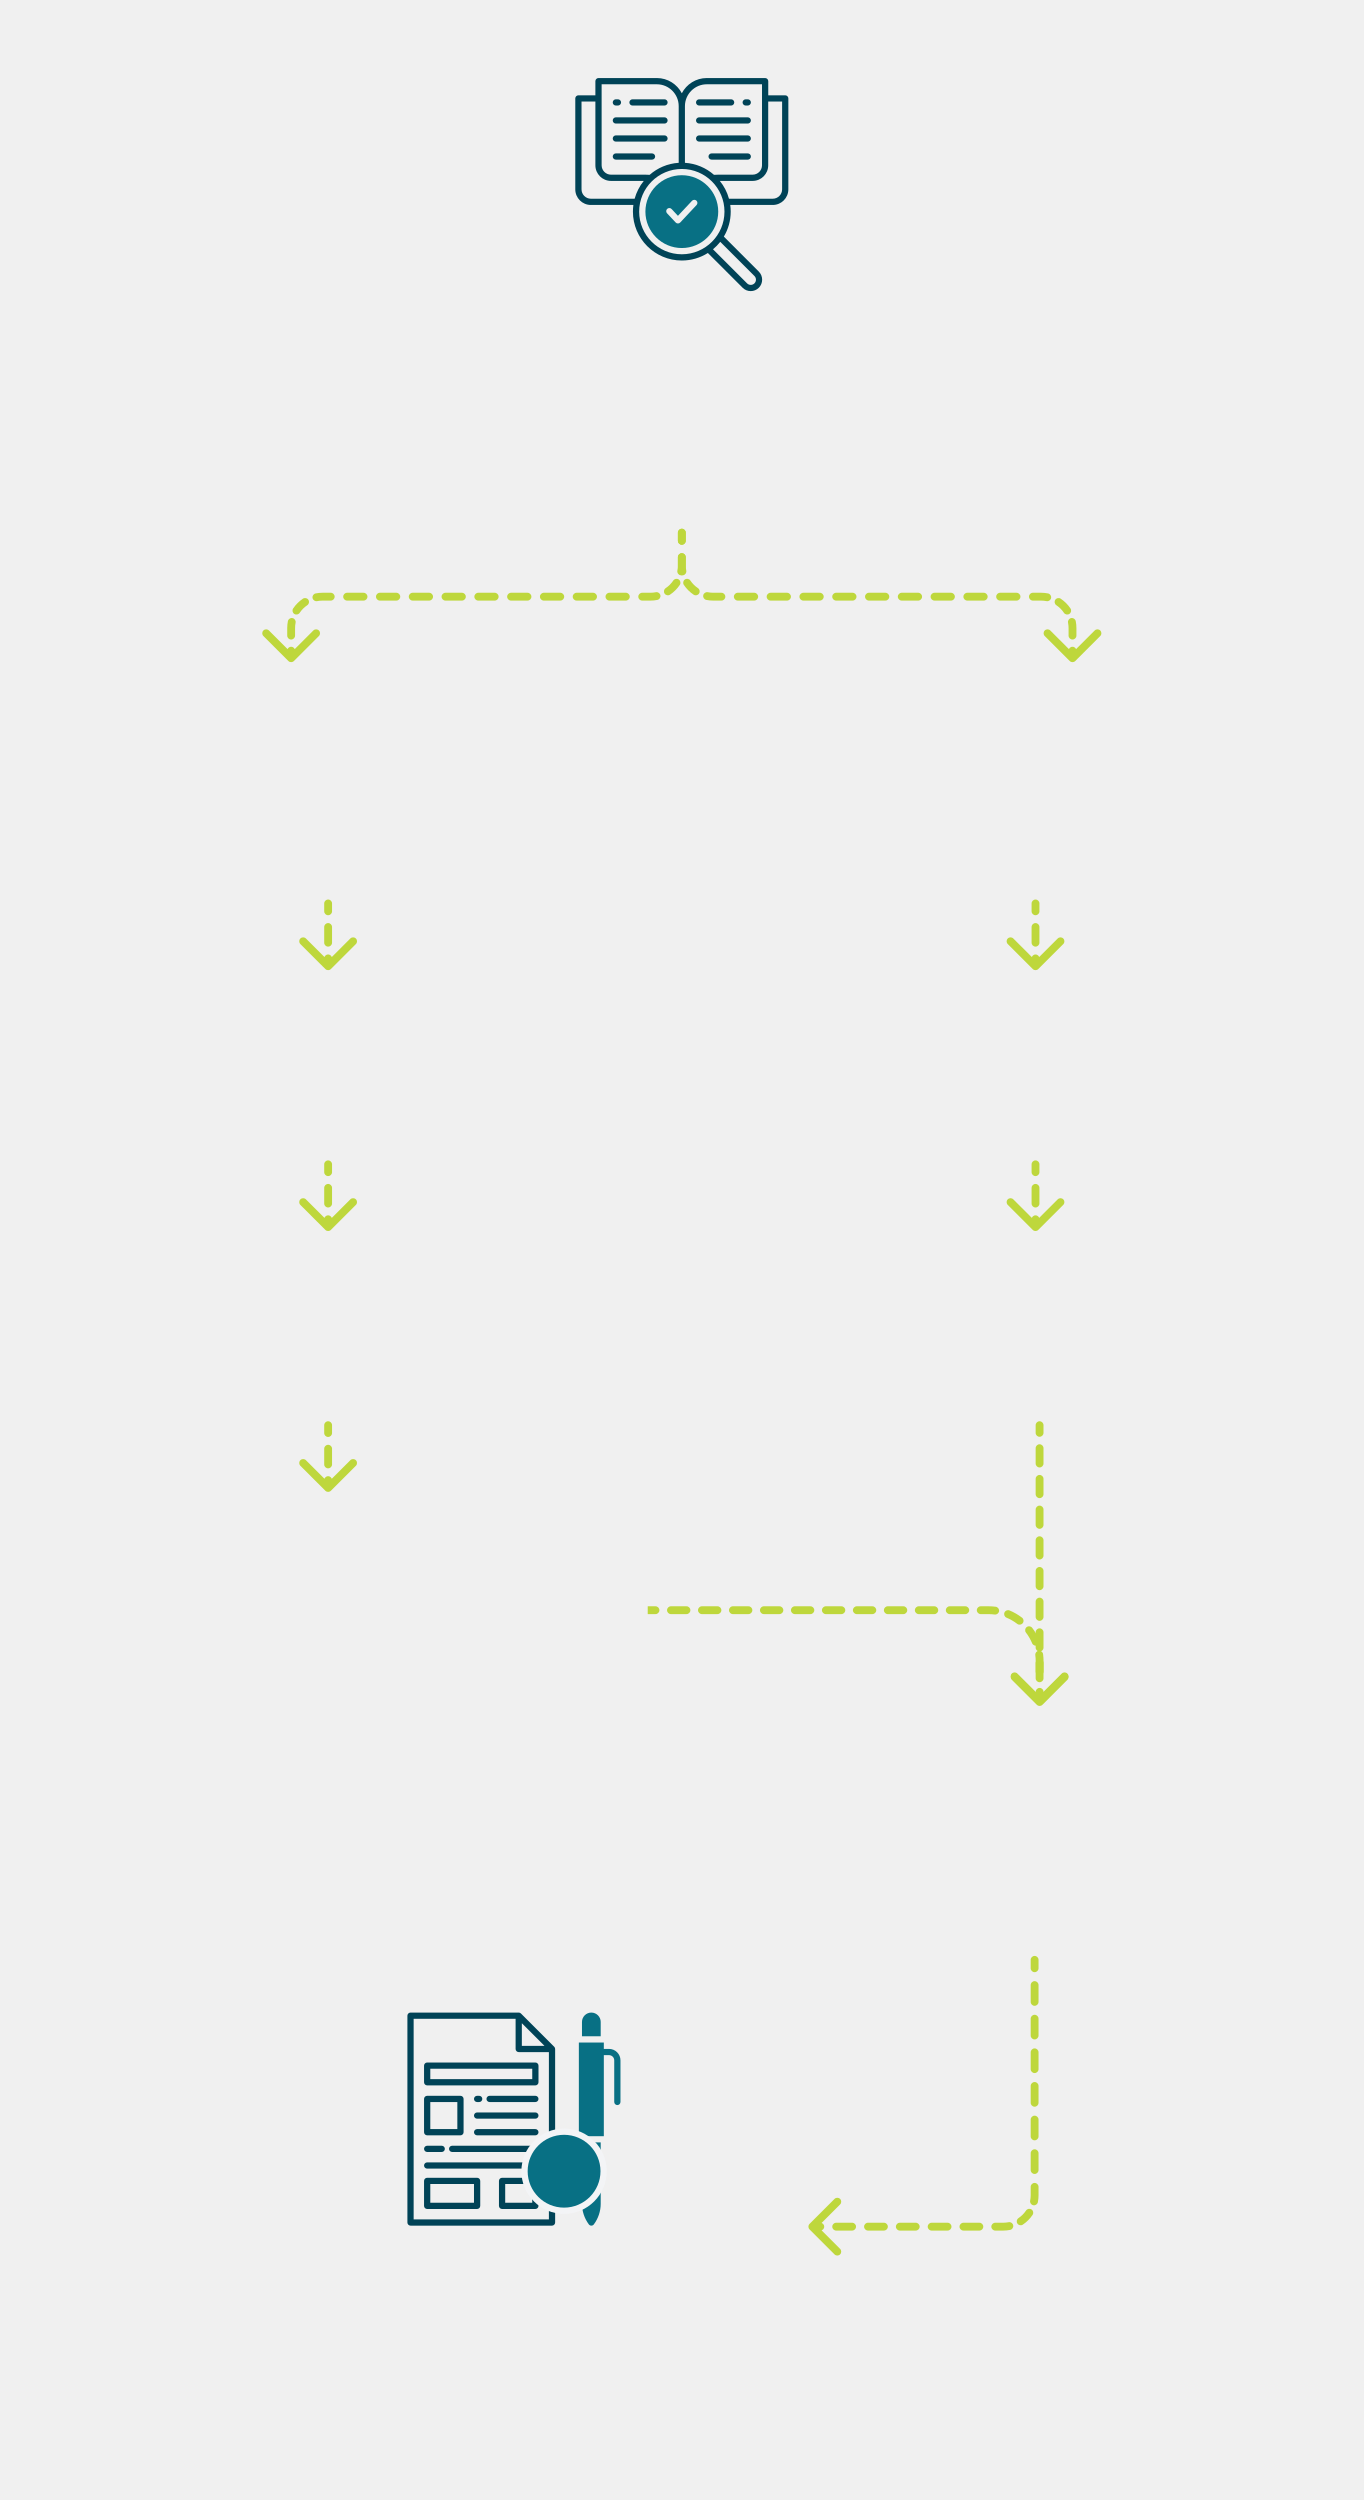
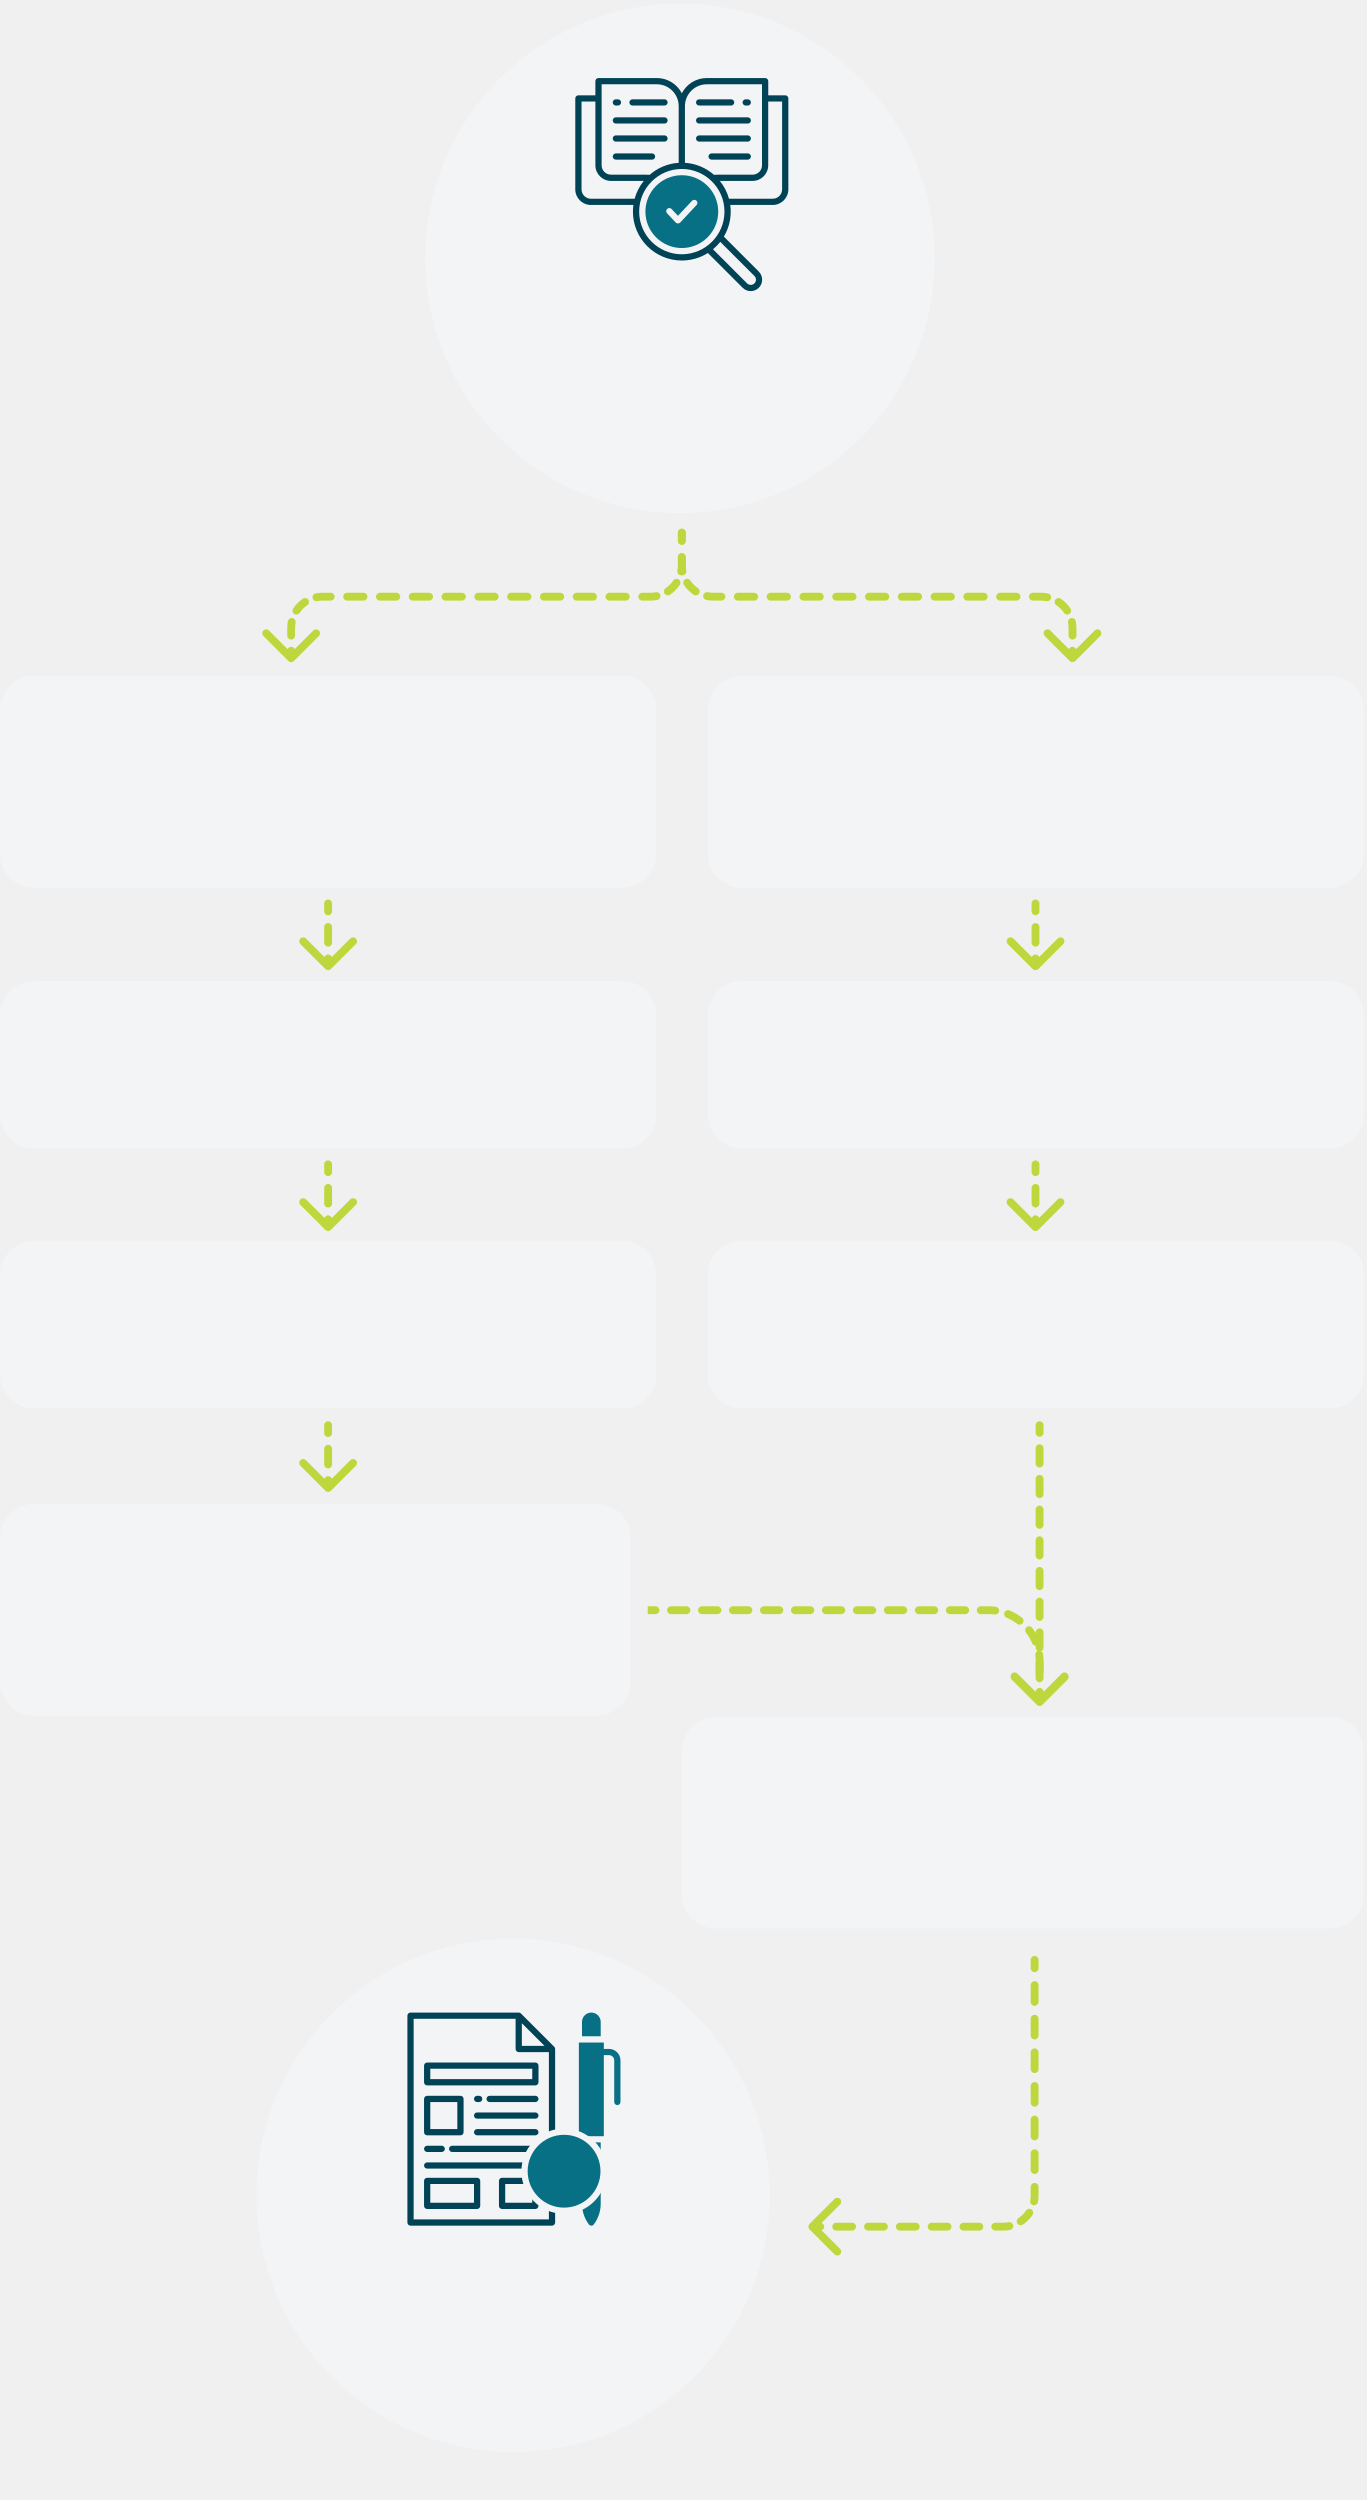
- <svg xmlns="http://www.w3.org/2000/svg" width="420" height="770" viewBox="0 0 420 770" fill="none">
+ <svg xmlns="http://www.w3.org/2000/svg" width="421" height="770" viewBox="0 0 421 770" fill="none">
  <path d="M208.791 164.059C208.791 163.391 209.332 162.85 210 162.85C210.668 162.85 211.209 163.391 211.209 164.059H208.791ZM90.526 203.59C90.055 204.062 89.289 204.062 88.817 203.59L81.126 195.898C80.654 195.426 80.654 194.661 81.126 194.189C81.598 193.717 82.363 193.717 82.835 194.189L89.672 201.026L96.509 194.189C96.981 193.717 97.746 193.717 98.218 194.189C98.69 194.661 98.69 195.426 98.218 195.898L90.526 203.59ZM211.209 166.571C211.209 167.238 210.668 167.78 210 167.78C209.332 167.78 208.791 167.238 208.791 166.571H211.209ZM208.791 171.595C208.791 170.928 209.332 170.387 210 170.387C210.668 170.387 211.209 170.928 211.209 171.595H208.791ZM211.002 176.229C210.872 176.884 210.236 177.31 209.581 177.18C208.927 177.051 208.501 176.415 208.63 175.76L211.002 176.229ZM207.367 178.807C207.738 178.253 208.489 178.104 209.044 178.475C209.598 178.847 209.747 179.597 209.376 180.152L207.367 178.807ZM206.376 183.152C205.821 183.524 205.07 183.375 204.699 182.82C204.328 182.266 204.476 181.515 205.031 181.144L206.376 183.152ZM201.983 182.407C202.638 182.277 203.274 182.703 203.404 183.358C203.533 184.013 203.107 184.649 202.453 184.778L201.983 182.407ZM197.806 184.985C197.139 184.985 196.598 184.444 196.598 183.776C196.598 183.109 197.139 182.568 197.806 182.568V184.985ZM192.757 182.568C193.424 182.568 193.965 183.109 193.965 183.776C193.965 184.444 193.424 184.985 192.757 184.985V182.568ZM187.707 184.985C187.04 184.985 186.499 184.444 186.499 183.776C186.499 183.109 187.04 182.568 187.707 182.568V184.985ZM182.658 182.568C183.325 182.568 183.866 183.109 183.866 183.776C183.866 184.444 183.325 184.985 182.658 184.985V182.568ZM177.608 184.985C176.941 184.985 176.4 184.444 176.4 183.776C176.4 183.109 176.941 182.568 177.608 182.568V184.985ZM172.559 182.568C173.226 182.568 173.767 183.109 173.767 183.776C173.767 184.444 173.226 184.985 172.559 184.985V182.568ZM167.509 184.985C166.842 184.985 166.301 184.444 166.301 183.776C166.301 183.109 166.842 182.568 167.509 182.568V184.985ZM162.46 182.568C163.127 182.568 163.668 183.109 163.668 183.776C163.668 184.444 163.127 184.985 162.46 184.985V182.568ZM157.41 184.985C156.743 184.985 156.202 184.444 156.202 183.776C156.202 183.109 156.743 182.568 157.41 182.568V184.985ZM152.361 182.568C153.028 182.568 153.569 183.109 153.569 183.776C153.569 184.444 153.028 184.985 152.361 184.985V182.568ZM147.311 184.985C146.644 184.985 146.103 184.444 146.103 183.776C146.103 183.109 146.644 182.568 147.311 182.568V184.985ZM142.262 182.568C142.929 182.568 143.47 183.109 143.47 183.776C143.47 184.444 142.929 184.985 142.262 184.985V182.568ZM137.212 184.985C136.545 184.985 136.004 184.444 136.004 183.776C136.004 183.109 136.545 182.568 137.212 182.568V184.985ZM132.163 182.568C132.83 182.568 133.371 183.109 133.371 183.776C133.371 184.444 132.83 184.985 132.163 184.985V182.568ZM127.113 184.985C126.446 184.985 125.905 184.444 125.905 183.776C125.905 183.109 126.446 182.568 127.113 182.568V184.985ZM122.064 182.568C122.731 182.568 123.272 183.109 123.272 183.776C123.272 184.444 122.731 184.985 122.064 184.985V182.568ZM117.014 184.985C116.347 184.985 115.806 184.444 115.806 183.776C115.806 183.109 116.347 182.568 117.014 182.568V184.985ZM111.965 182.568C112.632 182.568 113.173 183.109 113.173 183.776C113.173 184.444 112.632 184.985 111.965 184.985V182.568ZM106.915 184.985C106.248 184.985 105.707 184.444 105.707 183.776C105.707 183.109 106.248 182.568 106.915 182.568V184.985ZM101.866 182.568C102.533 182.568 103.074 183.109 103.074 183.776C103.074 184.444 102.533 184.985 101.866 184.985V182.568ZM97.689 185.146C97.034 185.276 96.398 184.85 96.268 184.195C96.139 183.54 96.564 182.904 97.219 182.775L97.689 185.146ZM93.296 184.401C93.851 184.029 94.602 184.178 94.973 184.733C95.344 185.287 95.196 186.038 94.641 186.409L93.296 184.401ZM92.305 188.746C91.933 189.3 91.183 189.449 90.628 189.078C90.073 188.706 89.925 187.956 90.296 187.401L92.305 188.746ZM88.67 191.324C88.8 190.669 89.436 190.243 90.091 190.373C90.745 190.502 91.171 191.138 91.042 191.793L88.67 191.324ZM90.88 195.768C90.88 196.435 90.339 196.977 89.672 196.977C89.004 196.977 88.463 196.435 88.463 195.768H90.88ZM88.463 200.413C88.463 199.745 89.004 199.204 89.672 199.204C90.339 199.204 90.88 199.745 90.88 200.413H88.463ZM211.209 164.059V166.571H208.791V164.059H211.209ZM211.209 171.595V174.107H208.791V171.595H211.209ZM211.209 174.107C211.209 174.832 211.138 175.542 211.002 176.229L208.63 175.76C208.736 175.226 208.791 174.674 208.791 174.107H211.209ZM209.376 180.152C208.582 181.338 207.561 182.358 206.376 183.152L205.031 181.144C205.954 180.525 206.749 179.73 207.367 178.807L209.376 180.152ZM202.453 184.778C201.765 184.914 201.056 184.985 200.331 184.985V182.568C200.898 182.568 201.45 182.512 201.983 182.407L202.453 184.778ZM200.331 184.985H197.806V182.568H200.331V184.985ZM192.757 184.985H187.707V182.568H192.757V184.985ZM182.658 184.985H177.608V182.568H182.658V184.985ZM172.559 184.985H167.509V182.568H172.559V184.985ZM162.46 184.985H157.41V182.568H162.46V184.985ZM152.361 184.985H147.311V182.568H152.361V184.985ZM142.262 184.985H137.212V182.568H142.262V184.985ZM132.163 184.985H127.113V182.568H132.163V184.985ZM122.064 184.985H117.014V182.568H122.064V184.985ZM111.965 184.985H106.915V182.568H111.965V184.985ZM101.866 184.985H99.341V182.568H101.866V184.985ZM99.341 184.985C98.774 184.985 98.222 185.041 97.689 185.146L97.219 182.775C97.906 182.639 98.616 182.568 99.341 182.568V184.985ZM94.641 186.409C93.718 187.027 92.923 187.822 92.305 188.746L90.296 187.401C91.09 186.215 92.111 185.195 93.296 184.401L94.641 186.409ZM91.042 191.793C90.936 192.327 90.88 192.879 90.88 193.446H88.463C88.463 192.721 88.534 192.011 88.67 191.324L91.042 191.793ZM90.88 193.446V195.768H88.463V193.446H90.88ZM90.88 200.413V202.735H88.463V200.413H90.88Z" fill="#BED73C" />
  <path d="M211.209 164.059C211.209 163.391 210.668 162.85 210 162.85C209.332 162.85 208.791 163.391 208.791 164.059H211.209ZM329.473 203.59C329.945 204.062 330.711 204.062 331.183 203.59L338.874 195.898C339.346 195.426 339.346 194.661 338.874 194.189C338.402 193.717 337.637 193.717 337.165 194.189L330.328 201.026L323.491 194.189C323.019 193.717 322.254 193.717 321.782 194.189C321.31 194.661 321.31 195.426 321.782 195.898L329.473 203.59ZM208.791 166.571C208.791 167.238 209.332 167.78 210 167.78C210.668 167.78 211.209 167.238 211.209 166.571H208.791ZM211.209 171.595C211.209 170.928 210.668 170.387 210 170.387C209.332 170.387 208.791 170.928 208.791 171.595H211.209ZM208.998 176.229C209.128 176.884 209.764 177.31 210.419 177.18C211.073 177.051 211.499 176.415 211.37 175.76L208.998 176.229ZM212.633 178.807C212.262 178.253 211.511 178.104 210.956 178.475C210.402 178.847 210.253 179.597 210.624 180.152L212.633 178.807ZM213.624 183.152C214.179 183.524 214.93 183.375 215.301 182.82C215.672 182.266 215.524 181.515 214.969 181.144L213.624 183.152ZM218.017 182.407C217.362 182.277 216.726 182.703 216.596 183.358C216.467 184.013 216.893 184.649 217.547 184.778L218.017 182.407ZM222.194 184.985C222.861 184.985 223.402 184.444 223.402 183.776C223.402 183.109 222.861 182.568 222.194 182.568V184.985ZM227.243 182.568C226.576 182.568 226.035 183.109 226.035 183.776C226.035 184.444 226.576 184.985 227.243 184.985V182.568ZM232.293 184.985C232.96 184.985 233.501 184.444 233.501 183.776C233.501 183.109 232.96 182.568 232.293 182.568V184.985ZM237.342 182.568C236.675 182.568 236.134 183.109 236.134 183.776C236.134 184.444 236.675 184.985 237.342 184.985V182.568ZM242.392 184.985C243.059 184.985 243.6 184.444 243.6 183.776C243.6 183.109 243.059 182.568 242.392 182.568V184.985ZM247.441 182.568C246.774 182.568 246.233 183.109 246.233 183.776C246.233 184.444 246.774 184.985 247.441 184.985V182.568ZM252.491 184.985C253.158 184.985 253.699 184.444 253.699 183.776C253.699 183.109 253.158 182.568 252.491 182.568V184.985ZM257.54 182.568C256.873 182.568 256.332 183.109 256.332 183.776C256.332 184.444 256.873 184.985 257.54 184.985V182.568ZM262.59 184.985C263.257 184.985 263.798 184.444 263.798 183.776C263.798 183.109 263.257 182.568 262.59 182.568V184.985ZM267.639 182.568C266.972 182.568 266.431 183.109 266.431 183.776C266.431 184.444 266.972 184.985 267.639 184.985V182.568ZM272.689 184.985C273.356 184.985 273.897 184.444 273.897 183.776C273.897 183.109 273.356 182.568 272.689 182.568V184.985ZM277.738 182.568C277.071 182.568 276.53 183.109 276.53 183.776C276.53 184.444 277.071 184.985 277.738 184.985V182.568ZM282.788 184.985C283.455 184.985 283.996 184.444 283.996 183.776C283.996 183.109 283.455 182.568 282.788 182.568V184.985ZM287.837 182.568C287.17 182.568 286.629 183.109 286.629 183.776C286.629 184.444 287.17 184.985 287.837 184.985V182.568ZM292.887 184.985C293.554 184.985 294.095 184.444 294.095 183.776C294.095 183.109 293.554 182.568 292.887 182.568V184.985ZM297.936 182.568C297.269 182.568 296.728 183.109 296.728 183.776C296.728 184.444 297.269 184.985 297.936 184.985V182.568ZM302.986 184.985C303.653 184.985 304.194 184.444 304.194 183.776C304.194 183.109 303.653 182.568 302.986 182.568V184.985ZM308.035 182.568C307.368 182.568 306.827 183.109 306.827 183.776C306.827 184.444 307.368 184.985 308.035 184.985V182.568ZM313.085 184.985C313.752 184.985 314.293 184.444 314.293 183.776C314.293 183.109 313.752 182.568 313.085 182.568V184.985ZM318.134 182.568C317.467 182.568 316.926 183.109 316.926 183.776C316.926 184.444 317.467 184.985 318.134 184.985V182.568ZM322.312 185.146C322.966 185.276 323.602 184.85 323.732 184.195C323.861 183.54 323.435 182.904 322.781 182.775L322.312 185.146ZM326.704 184.401C326.149 184.029 325.398 184.178 325.027 184.733C324.656 185.287 324.804 186.038 325.359 186.409L326.704 184.401ZM327.695 188.746C328.067 189.3 328.817 189.449 329.372 189.078C329.927 188.706 330.075 187.956 329.704 187.401L327.695 188.746ZM331.33 191.324C331.2 190.669 330.564 190.243 329.91 190.373C329.255 190.502 328.829 191.138 328.958 191.793L331.33 191.324ZM329.119 195.768C329.119 196.435 329.661 196.977 330.328 196.977C330.996 196.977 331.537 196.435 331.537 195.768H329.119ZM331.537 200.413C331.537 199.745 330.996 199.204 330.328 199.204C329.661 199.204 329.119 199.745 329.119 200.413H331.537ZM208.791 164.059V166.571H211.209V164.059H208.791ZM208.791 171.595V174.107H211.209V171.595H208.791ZM208.791 174.107C208.791 174.832 208.862 175.542 208.998 176.229L211.37 175.76C211.264 175.226 211.209 174.674 211.209 174.107H208.791ZM210.624 180.152C211.418 181.338 212.439 182.358 213.624 183.152L214.969 181.144C214.046 180.525 213.251 179.73 212.633 178.807L210.624 180.152ZM217.547 184.778C218.235 184.914 218.944 184.985 219.669 184.985V182.568C219.102 182.568 218.55 182.512 218.017 182.407L217.547 184.778ZM219.669 184.985H222.194V182.568H219.669V184.985ZM227.243 184.985H232.293V182.568H227.243V184.985ZM237.342 184.985H242.392V182.568H237.342V184.985ZM247.441 184.985H252.491V182.568H247.441V184.985ZM257.54 184.985H262.59V182.568H257.54V184.985ZM267.639 184.985H272.689V182.568H267.639V184.985ZM277.738 184.985H282.788V182.568H277.738V184.985ZM287.837 184.985H292.887V182.568H287.837V184.985ZM297.936 184.985H302.986V182.568H297.936V184.985ZM308.035 184.985H313.085V182.568H308.035V184.985ZM318.134 184.985H320.659V182.568H318.134V184.985ZM320.659 184.985C321.226 184.985 321.778 185.041 322.312 185.146L322.781 182.775C322.094 182.639 321.384 182.568 320.659 182.568V184.985ZM325.359 186.409C326.282 187.027 327.077 187.822 327.695 188.746L329.704 187.401C328.91 186.215 327.889 185.195 326.704 184.401L325.359 186.409ZM328.958 191.793C329.064 192.327 329.119 192.879 329.119 193.446H331.537C331.537 192.721 331.466 192.011 331.33 191.324L328.958 191.793ZM329.119 193.446V195.768H331.537V193.446H329.119ZM329.119 200.413V202.735H331.537V200.413H329.119Z" fill="#BED73C" />
-   <g clip-path="url(#clip0_6279_121033)">
+   <rect x="131" y="1.139" width="156.876" height="156.877" rx="78.438" fill="#F3F4F6" />
+   <g clip-path="url(#clip0_6289_198999)">
    <path d="M215.332 38.058H230.316C230.841 38.058 231.277 37.623 231.277 37.097C231.277 36.572 230.841 36.136 230.316 36.136H215.332C214.807 36.136 214.371 36.572 214.371 37.097C214.371 37.623 214.807 38.058 215.332 38.058Z" fill="#004357" />
    <path d="M215.332 43.621H230.316C230.841 43.621 231.277 43.185 231.277 42.66C231.277 42.134 230.841 41.699 230.316 41.699H215.332C214.807 41.699 214.371 42.134 214.371 42.66C214.371 43.185 214.807 43.621 215.332 43.621Z" fill="#004357" />
    <path d="M230.315 47.248H219.177C218.652 47.248 218.216 47.684 218.216 48.21C218.216 48.735 218.652 49.171 219.177 49.171H230.315C230.841 49.171 231.277 48.735 231.277 48.21C231.277 47.684 230.854 47.248 230.315 47.248Z" fill="#004357" />
    <path d="M215.332 32.508H225.189C225.714 32.508 226.15 32.072 226.15 31.547C226.15 31.021 225.714 30.586 225.189 30.586H215.332C214.807 30.586 214.371 31.021 214.371 31.547C214.371 32.072 214.807 32.508 215.332 32.508Z" fill="#004357" />
    <path d="M229.674 32.508H230.315C230.841 32.508 231.276 32.072 231.276 31.547C231.276 31.021 230.841 30.586 230.315 30.586H229.674C229.149 30.586 228.713 31.021 228.713 31.547C228.713 32.072 229.149 32.508 229.674 32.508Z" fill="#004357" />
    <path d="M189.684 38.058H204.667C205.193 38.058 205.629 37.623 205.629 37.097C205.629 36.572 205.193 36.136 204.667 36.136H189.684C189.158 36.136 188.723 36.572 188.723 37.097C188.723 37.623 189.146 38.058 189.684 38.058Z" fill="#004357" />
    <path d="M189.684 43.621H204.667C205.193 43.621 205.629 43.185 205.629 42.66C205.629 42.134 205.193 41.699 204.667 41.699H189.684C189.158 41.699 188.723 42.134 188.723 42.66C188.723 43.185 189.146 43.621 189.684 43.621Z" fill="#004357" />
    <path d="M189.684 49.171H200.822C201.348 49.171 201.784 48.735 201.784 48.21C201.784 47.684 201.348 47.248 200.822 47.248H189.684C189.158 47.248 188.723 47.684 188.723 48.21C188.723 48.735 189.146 49.171 189.684 49.171Z" fill="#004357" />
    <path d="M194.811 32.508H204.667C205.193 32.508 205.629 32.072 205.629 31.547C205.629 31.021 205.193 30.586 204.667 30.586H194.811C194.285 30.586 193.85 31.021 193.85 31.547C193.85 32.072 194.273 32.508 194.811 32.508Z" fill="#004357" />
    <path d="M189.684 32.508H190.325C190.85 32.508 191.286 32.072 191.286 31.547C191.286 31.021 190.85 30.586 190.325 30.586H189.684C189.158 30.586 188.723 31.021 188.723 31.547C188.723 32.072 189.146 32.508 189.684 32.508Z" fill="#004357" />
    <path d="M241.851 29.355H236.622V24.997C236.622 24.472 236.186 24.036 235.66 24.036H217.69C214.345 24.036 211.436 25.946 210 28.727C208.564 25.946 205.655 24.036 202.31 24.036H184.34C183.814 24.036 183.378 24.472 183.378 24.997V29.355H178.149C177.623 29.355 177.188 29.791 177.188 30.316V58.322C177.188 60.976 179.341 63.129 181.994 63.129H195.081C194.991 63.795 194.94 64.487 194.94 65.18C194.94 73.485 201.694 80.24 210 80.24C212.948 80.24 215.704 79.394 218.024 77.92L228.739 88.635C229.431 89.328 230.328 89.661 231.226 89.661C232.123 89.661 233.033 89.315 233.712 88.635C235.084 87.264 235.084 85.021 233.712 83.65L222.946 72.87C224.291 70.614 225.06 67.987 225.06 65.18C225.06 64.487 225.009 63.795 224.919 63.129H238.006C240.659 63.129 242.812 60.976 242.812 58.322V30.316C242.812 29.791 242.377 29.355 241.851 29.355ZM217.69 25.959H234.699V50.914C234.699 52.503 233.405 53.798 231.815 53.798H221.215C220.779 53.798 220.344 53.811 219.908 53.849C217.485 51.721 214.371 50.363 210.961 50.145V32.688C210.961 28.983 213.986 25.959 217.69 25.959ZM185.301 25.959H202.31C206.014 25.959 209.039 28.983 209.039 32.688V50.145C205.629 50.363 202.515 51.721 200.092 53.849C199.656 53.811 199.221 53.798 198.785 53.798H188.185C186.595 53.798 185.301 52.503 185.301 50.914V25.959ZM181.994 61.206C180.405 61.206 179.11 59.912 179.11 58.322V31.278H183.378V50.914C183.378 53.567 185.532 55.721 188.185 55.721H198.285C196.99 57.31 196.029 59.181 195.465 61.206H181.994ZM232.366 85.008C232.994 85.636 232.994 86.649 232.366 87.277C231.738 87.905 230.726 87.905 230.098 87.277L219.6 76.779C220.421 76.1 221.177 75.331 221.843 74.485L232.366 85.008ZM210 78.317C202.758 78.317 196.862 72.421 196.862 65.18C196.862 57.938 202.758 52.042 210 52.042C217.242 52.042 223.138 57.938 223.138 65.18C223.138 72.421 217.242 78.317 210 78.317ZM240.89 58.322C240.89 59.912 239.595 61.206 238.006 61.206H224.522C223.971 59.168 222.997 57.31 221.702 55.721H231.802C234.456 55.721 236.609 53.567 236.609 50.914V31.278H240.89V58.322Z" fill="#004357" />
    <path d="M210 53.965C203.822 53.965 198.785 59.002 198.785 65.18C198.785 71.358 203.822 76.395 210 76.395C216.178 76.395 221.216 71.358 221.216 65.18C221.216 59.002 216.178 53.965 210 53.965ZM214.551 63.142L209.513 68.525C209.334 68.717 209.078 68.833 208.808 68.833C208.539 68.833 208.283 68.717 208.103 68.525L205.45 65.692C205.091 65.308 205.104 64.693 205.501 64.334C205.886 63.975 206.501 63.988 206.86 64.385L208.808 66.474L213.141 61.847C213.5 61.463 214.115 61.437 214.499 61.796C214.884 62.155 214.909 62.757 214.551 63.142Z" fill="#087084" />
  </g>
+   <rect y="208.171" width="202.125" height="65.26" rx="10.5" fill="#F3F4F6" />
+   <rect x="218" y="208.171" width="202.125" height="65.26" rx="10.5" fill="#F3F4F6" />
  <path d="M102.271 278.265C102.271 277.598 101.73 277.057 101.062 277.057C100.395 277.057 99.854 277.598 99.854 278.265H102.271ZM100.208 298.458C100.68 298.93 101.445 298.93 101.917 298.458L109.609 290.766C110.081 290.294 110.081 289.529 109.609 289.057C109.137 288.585 108.372 288.585 107.9 289.057L101.062 295.894L94.225 289.057C93.753 288.585 92.988 288.585 92.516 289.057C92.044 289.529 92.044 290.294 92.516 290.766L100.208 298.458ZM99.854 280.682C99.854 281.35 100.395 281.891 101.062 281.891C101.73 281.891 102.271 281.35 102.271 280.682H99.854ZM102.271 285.517C102.271 284.849 101.73 284.308 101.062 284.308C100.395 284.308 99.854 284.849 99.854 285.517H102.271ZM99.854 290.351C99.854 291.019 100.395 291.56 101.062 291.56C101.73 291.56 102.271 291.019 102.271 290.351H99.854ZM102.271 295.186C102.271 294.518 101.73 293.977 101.062 293.977C100.395 293.977 99.854 294.518 99.854 295.186H102.271ZM99.854 278.265V280.682H102.271V278.265H99.854ZM99.854 285.517V290.351H102.271V285.517H99.854ZM99.854 295.186V297.603H102.271V295.186H99.854Z" fill="#BED73C" />
  <path d="M102.271 358.61C102.271 357.943 101.73 357.402 101.062 357.402C100.395 357.402 99.854 357.943 99.854 358.61H102.271ZM100.208 378.803C100.68 379.275 101.445 379.275 101.917 378.803L109.609 371.111C110.081 370.639 110.081 369.874 109.609 369.402C109.137 368.93 108.372 368.93 107.9 369.402L101.062 376.239L94.225 369.402C93.753 368.93 92.988 368.93 92.516 369.402C92.044 369.874 92.044 370.639 92.516 371.111L100.208 378.803ZM99.854 361.028C99.854 361.695 100.395 362.236 101.062 362.236C101.73 362.236 102.271 361.695 102.271 361.028H99.854ZM102.271 365.862C102.271 365.195 101.73 364.654 101.062 364.654C100.395 364.654 99.854 365.195 99.854 365.862H102.271ZM99.854 370.697C99.854 371.364 100.395 371.905 101.062 371.905C101.73 371.905 102.271 371.364 102.271 370.697H99.854ZM102.271 375.531C102.271 374.864 101.73 374.323 101.062 374.323C100.395 374.323 99.854 374.864 99.854 375.531H102.271ZM99.854 358.61V361.028H102.271V358.61H99.854ZM99.854 365.862V370.697H102.271V365.862H99.854ZM99.854 375.531V377.948H102.271V375.531H99.854Z" fill="#BED73C" />
  <path d="M102.271 438.956C102.271 438.288 101.73 437.747 101.062 437.747C100.395 437.747 99.854 438.288 99.854 438.956H102.271ZM100.208 459.148C100.68 459.62 101.445 459.62 101.917 459.148L109.609 451.457C110.081 450.985 110.081 450.219 109.609 449.747C109.137 449.275 108.372 449.275 107.9 449.747L101.062 456.585L94.225 449.747C93.753 449.275 92.988 449.275 92.516 449.747C92.044 450.219 92.044 450.985 92.516 451.457L100.208 459.148ZM99.854 441.373C99.854 442.04 100.395 442.582 101.062 442.582C101.73 442.582 102.271 442.04 102.271 441.373H99.854ZM102.271 446.207C102.271 445.54 101.73 444.999 101.062 444.999C100.395 444.999 99.854 445.54 99.854 446.207H102.271ZM99.854 451.042C99.854 451.71 100.395 452.251 101.062 452.251C101.73 452.251 102.271 451.71 102.271 451.042H99.854ZM102.271 455.877C102.271 455.209 101.73 454.668 101.062 454.668C100.395 454.668 99.854 455.209 99.854 455.877H102.271ZM99.854 438.956V441.373H102.271V438.956H99.854ZM99.854 446.207V451.042H102.271V446.207H99.854ZM99.854 455.877V458.294H102.271V455.877H99.854Z" fill="#BED73C" />
+   <rect y="302.171" width="202.125" height="51.605" rx="10.5" fill="#F3F4F6" />
+   <rect y="382.171" width="202.125" height="51.605" rx="10.5" fill="#F3F4F6" />
  <path d="M320.146 278.265C320.146 277.598 319.605 277.057 318.938 277.057C318.27 277.057 317.729 277.598 317.729 278.265H320.146ZM318.083 298.458C318.555 298.93 319.32 298.93 319.792 298.458L327.484 290.766C327.956 290.294 327.956 289.529 327.484 289.057C327.012 288.585 326.247 288.585 325.775 289.057L318.938 295.894L312.1 289.057C311.628 288.585 310.863 288.585 310.391 289.057C309.919 289.529 309.919 290.294 310.391 290.766L318.083 298.458ZM317.729 280.682C317.729 281.35 318.27 281.891 318.938 281.891C319.605 281.891 320.146 281.35 320.146 280.682H317.729ZM320.146 285.517C320.146 284.849 319.605 284.308 318.938 284.308C318.27 284.308 317.729 284.849 317.729 285.517H320.146ZM317.729 290.351C317.729 291.019 318.27 291.56 318.938 291.56C319.605 291.56 320.146 291.019 320.146 290.351H317.729ZM320.146 295.186C320.146 294.518 319.605 293.977 318.938 293.977C318.27 293.977 317.729 294.518 317.729 295.186H320.146ZM317.729 278.265V280.682H320.146V278.265H317.729ZM317.729 285.517V290.351H320.146V285.517H317.729ZM317.729 295.186V297.603H320.146V295.186H317.729Z" fill="#BED73C" />
  <path d="M320.146 358.61C320.146 357.943 319.605 357.402 318.938 357.402C318.27 357.402 317.729 357.943 317.729 358.61H320.146ZM318.083 378.803C318.555 379.275 319.32 379.275 319.792 378.803L327.484 371.111C327.956 370.639 327.956 369.874 327.484 369.402C327.012 368.93 326.247 368.93 325.775 369.402L318.938 376.239L312.1 369.402C311.628 368.93 310.863 368.93 310.391 369.402C309.919 369.874 309.919 370.639 310.391 371.111L318.083 378.803ZM317.729 361.028C317.729 361.695 318.27 362.236 318.938 362.236C319.605 362.236 320.146 361.695 320.146 361.028H317.729ZM320.146 365.862C320.146 365.195 319.605 364.654 318.938 364.654C318.27 364.654 317.729 365.195 317.729 365.862H320.146ZM317.729 370.697C317.729 371.364 318.27 371.905 318.938 371.905C319.605 371.905 320.146 371.364 320.146 370.697H317.729ZM320.146 375.531C320.146 374.864 319.605 374.323 318.938 374.323C318.27 374.323 317.729 374.864 317.729 375.531H320.146ZM317.729 358.61V361.028H320.146V358.61H317.729ZM317.729 365.862V370.697H320.146V365.862H317.729ZM317.729 375.531V377.948H320.146V375.531H317.729Z" fill="#BED73C" />
  <path d="M321.398 438.955C321.398 438.288 320.857 437.747 320.189 437.747C319.522 437.747 318.981 438.288 318.981 438.955H321.398ZM319.335 524.856C319.807 525.328 320.572 525.328 321.044 524.856L328.736 517.164C329.208 516.692 329.208 515.927 328.736 515.455C328.264 514.983 327.499 514.983 327.027 515.455L320.189 522.292L313.352 515.455C312.88 514.983 312.115 514.983 311.643 515.455C311.171 515.927 311.171 516.692 311.643 517.164L319.335 524.856ZM318.981 441.318C318.981 441.985 319.522 442.526 320.189 442.526C320.857 442.526 321.398 441.985 321.398 441.318H318.981ZM321.398 446.042C321.398 445.375 320.857 444.834 320.189 444.834C319.522 444.834 318.981 445.375 318.981 446.042H321.398ZM318.981 450.767C318.981 451.435 319.522 451.976 320.189 451.976C320.857 451.976 321.398 451.435 321.398 450.767H318.981ZM321.398 455.492C321.398 454.825 320.857 454.283 320.189 454.283C319.522 454.283 318.981 454.825 318.981 455.492H321.398ZM318.981 460.217C318.981 460.884 319.522 461.425 320.189 461.425C320.857 461.425 321.398 460.884 321.398 460.217H318.981ZM321.398 464.942C321.398 464.274 320.857 463.733 320.189 463.733C319.522 463.733 318.981 464.274 318.981 464.942H321.398ZM318.981 469.666C318.981 470.334 319.522 470.875 320.189 470.875C320.857 470.875 321.398 470.334 321.398 469.666H318.981ZM321.398 474.391C321.398 473.724 320.857 473.182 320.189 473.182C319.522 473.182 318.981 473.724 318.981 474.391H321.398ZM318.981 479.116C318.981 479.783 319.522 480.325 320.189 480.325C320.857 480.325 321.398 479.783 321.398 479.116H318.981ZM321.398 483.841C321.398 483.173 320.857 482.632 320.189 482.632C319.522 482.632 318.981 483.173 318.981 483.841H321.398ZM318.981 488.565C318.981 489.233 319.522 489.774 320.189 489.774C320.857 489.774 321.398 489.233 321.398 488.565H318.981ZM321.398 493.29C321.398 492.623 320.857 492.082 320.189 492.082C319.522 492.082 318.981 492.623 318.981 493.29H321.398ZM318.981 498.015C318.981 498.682 319.522 499.224 320.189 499.224C320.857 499.224 321.398 498.682 321.398 498.015H318.981ZM321.398 502.74C321.398 502.072 320.857 501.531 320.189 501.531C319.522 501.531 318.981 502.072 318.981 502.74H321.398ZM318.981 507.465C318.981 508.132 319.522 508.673 320.189 508.673C320.857 508.673 321.398 508.132 321.398 507.465H318.981ZM321.398 512.189C321.398 511.522 320.857 510.981 320.189 510.981C319.522 510.981 318.981 511.522 318.981 512.189H321.398ZM318.981 516.914C318.981 517.582 319.522 518.123 320.189 518.123C320.857 518.123 321.398 517.582 321.398 516.914H318.981ZM321.398 521.639C321.398 520.971 320.857 520.43 320.189 520.43C319.522 520.43 318.981 520.971 318.981 521.639H321.398ZM318.981 438.955V441.318H321.398V438.955H318.981ZM318.981 446.042V450.767H321.398V446.042H318.981ZM318.981 455.492V460.217H321.398V455.492H318.981ZM318.981 464.942V469.666H321.398V464.942H318.981ZM318.981 474.391V479.116H321.398V474.391H318.981ZM318.981 483.841V488.565H321.398V483.841H318.981ZM318.981 493.29V498.015H321.398V493.29H318.981ZM318.981 502.74V507.465H321.398V502.74H318.981ZM318.981 512.189V516.914H321.398V512.189H318.981ZM318.981 521.639V524.001H321.398V521.639H318.981Z" fill="#BED73C" />
+   <rect x="218" y="302.171" width="202.125" height="51.605" rx="10.5" fill="#F3F4F6" />
+   <rect x="218" y="382.171" width="202.125" height="51.605" rx="10.5" fill="#F3F4F6" />
+   <rect y="463.171" width="194.25" height="65.224" rx="10.5" fill="#F3F4F6" />
  <path d="M319.351 525.078C319.823 525.55 320.589 525.55 321.061 525.078L328.752 517.386C329.224 516.914 329.224 516.149 328.752 515.677C328.28 515.205 327.515 515.205 327.043 515.677L320.206 522.514L313.369 515.677C312.897 515.205 312.132 515.205 311.66 515.677C311.188 516.149 311.188 516.914 311.66 517.386L319.351 525.078ZM201.886 497.149C202.553 497.149 203.094 496.608 203.094 495.941C203.094 495.273 202.553 494.732 201.886 494.732V497.149ZM206.656 494.732C205.989 494.732 205.448 495.273 205.448 495.941C205.448 496.608 205.989 497.149 206.656 497.149V494.732ZM211.427 497.149C212.094 497.149 212.636 496.608 212.636 495.941C212.636 495.273 212.094 494.732 211.427 494.732V497.149ZM216.198 494.732C215.53 494.732 214.989 495.273 214.989 495.941C214.989 496.608 215.53 497.149 216.198 497.149V494.732ZM220.968 497.149C221.636 497.149 222.177 496.608 222.177 495.941C222.177 495.273 221.636 494.732 220.968 494.732V497.149ZM225.739 494.732C225.072 494.732 224.531 495.273 224.531 495.941C224.531 496.608 225.072 497.149 225.739 497.149V494.732ZM230.51 497.149C231.177 497.149 231.719 496.608 231.719 495.941C231.719 495.273 231.177 494.732 230.51 494.732V497.149ZM235.281 494.732C234.613 494.732 234.072 495.273 234.072 495.941C234.072 496.608 234.613 497.149 235.281 497.149V494.732ZM240.051 497.149C240.719 497.149 241.26 496.608 241.26 495.941C241.26 495.273 240.719 494.732 240.051 494.732V497.149ZM244.822 494.732C244.155 494.732 243.613 495.273 243.613 495.941C243.613 496.608 244.155 497.149 244.822 497.149V494.732ZM249.593 497.149C250.26 497.149 250.801 496.608 250.801 495.941C250.801 495.273 250.26 494.732 249.593 494.732V497.149ZM254.363 494.732C253.696 494.732 253.155 495.273 253.155 495.941C253.155 496.608 253.696 497.149 254.363 497.149V494.732ZM259.134 497.149C259.802 497.149 260.343 496.608 260.343 495.941C260.343 495.273 259.802 494.732 259.134 494.732V497.149ZM263.905 494.732C263.237 494.732 262.696 495.273 262.696 495.941C262.696 496.608 263.237 497.149 263.905 497.149V494.732ZM268.676 497.149C269.343 497.149 269.884 496.608 269.884 495.941C269.884 495.273 269.343 494.732 268.676 494.732V497.149ZM273.446 494.732C272.779 494.732 272.238 495.273 272.238 495.941C272.238 496.608 272.779 497.149 273.446 497.149V494.732ZM278.217 497.149C278.885 497.149 279.426 496.608 279.426 495.941C279.426 495.273 278.885 494.732 278.217 494.732V497.149ZM282.988 494.732C282.32 494.732 281.779 495.273 281.779 495.941C281.779 496.608 282.32 497.149 282.988 497.149V494.732ZM287.759 497.149C288.426 497.149 288.967 496.608 288.967 495.941C288.967 495.273 288.426 494.732 287.759 494.732V497.149ZM292.529 494.732C291.862 494.732 291.321 495.273 291.321 495.941C291.321 496.608 291.862 497.149 292.529 497.149V494.732ZM297.3 497.149C297.967 497.149 298.509 496.608 298.509 495.941C298.509 495.273 297.967 494.732 297.3 494.732V497.149ZM302.071 494.732C301.403 494.732 300.862 495.273 300.862 495.941C300.862 496.608 301.403 497.149 302.071 497.149V494.732ZM306.357 497.272C307.019 497.358 307.625 496.892 307.712 496.23C307.798 495.568 307.331 494.962 306.669 494.875L306.357 497.272ZM310.948 496.019C310.331 495.764 309.624 496.056 309.369 496.673C309.113 497.289 309.405 497.996 310.022 498.252L310.948 496.019ZM313.308 500.153C313.837 500.56 314.596 500.46 315.003 499.931C315.409 499.402 315.31 498.643 314.781 498.236L313.308 500.153ZM317.91 501.366C317.504 500.836 316.745 500.737 316.216 501.144C315.686 501.551 315.587 502.309 315.994 502.839L317.91 501.366ZM317.894 506.125C318.15 506.741 318.857 507.034 319.474 506.778C320.091 506.522 320.383 505.815 320.127 505.199L317.894 506.125ZM321.271 509.477C321.185 508.815 320.579 508.349 319.917 508.435C319.255 508.521 318.788 509.128 318.874 509.79L321.271 509.477ZM318.997 514.824C318.997 515.491 319.539 516.032 320.206 516.032C320.874 516.032 321.415 515.491 321.415 514.824H318.997ZM321.415 521.09C321.415 520.422 320.874 519.881 320.206 519.881C319.539 519.881 318.997 520.422 318.997 521.09H321.415ZM199.5 497.149H201.886V494.732H199.5V497.149ZM206.656 497.149H211.427V494.732H206.656V497.149ZM216.198 497.149H220.968V494.732H216.198V497.149ZM225.739 497.149H230.51V494.732H225.739V497.149ZM235.281 497.149H240.051V494.732H235.281V497.149ZM244.822 497.149H249.593V494.732H244.822V497.149ZM254.363 497.149H259.134V494.732H254.363V497.149ZM263.905 497.149H268.676V494.732H263.905V497.149ZM273.446 497.149H278.217V494.732H273.446V497.149ZM282.988 497.149H287.759V494.732H282.988V497.149ZM292.529 497.149H297.3V494.732H292.529V497.149ZM302.071 497.149H304.456V494.732H302.071V497.149ZM304.456 497.149C305.101 497.149 305.735 497.191 306.357 497.272L306.669 494.875C305.945 494.781 305.206 494.732 304.456 494.732V497.149ZM310.022 498.252C311.204 498.742 312.307 499.384 313.308 500.153L314.781 498.236C313.614 497.34 312.327 496.591 310.948 496.019L310.022 498.252ZM315.994 502.839C316.763 503.84 317.405 504.943 317.894 506.125L320.127 505.199C319.555 503.819 318.807 502.532 317.91 501.366L315.994 502.839ZM318.874 509.79C318.956 510.411 318.997 511.046 318.997 511.691L321.415 511.691C321.415 510.941 321.366 510.202 321.271 509.477L318.874 509.79ZM318.997 511.691V514.824H321.415V511.691L318.997 511.691ZM318.997 521.09V524.223H321.415V521.09H318.997Z" fill="#BED73C" />
+   <rect x="210" y="528.753" width="210" height="65.224" rx="10.5" fill="#F3F4F6" />
  <path d="M319.869 603.632C319.869 602.965 319.328 602.424 318.66 602.424C317.993 602.424 317.452 602.965 317.452 603.632L319.869 603.632ZM249.344 684.955C248.872 685.427 248.872 686.192 249.344 686.664L257.035 694.356C257.507 694.828 258.273 694.828 258.745 694.356C259.217 693.884 259.217 693.119 258.745 692.647L251.908 685.81L258.745 678.973C259.217 678.501 259.217 677.735 258.745 677.263C258.273 676.791 257.507 676.791 257.035 677.263L249.344 684.955ZM317.452 606.222C317.452 606.889 317.993 607.43 318.66 607.43C319.328 607.43 319.869 606.889 319.869 606.222L317.452 606.222ZM319.869 611.401C319.869 610.733 319.328 610.192 318.66 610.192C317.993 610.192 317.452 610.733 317.452 611.401L319.869 611.401ZM317.452 616.58C317.452 617.248 317.993 617.789 318.66 617.789C319.328 617.789 319.869 617.248 319.869 616.58L317.452 616.58ZM319.869 621.759C319.869 621.092 319.328 620.551 318.66 620.551C317.993 620.551 317.452 621.092 317.452 621.759L319.869 621.759ZM317.452 626.938C317.452 627.606 317.993 628.147 318.66 628.147C319.328 628.147 319.869 627.606 319.869 626.938L317.452 626.938ZM319.869 632.118C319.869 631.45 319.328 630.909 318.66 630.909C317.993 630.909 317.452 631.45 317.452 632.118L319.869 632.118ZM317.452 637.297C317.452 637.964 317.993 638.505 318.66 638.505C319.328 638.505 319.869 637.964 319.869 637.297L317.452 637.297ZM319.869 642.476C319.869 641.808 319.328 641.267 318.66 641.267C317.993 641.267 317.452 641.808 317.452 642.476L319.869 642.476ZM317.452 647.655C317.452 648.323 317.993 648.864 318.66 648.864C319.328 648.864 319.869 648.323 319.869 647.655L317.452 647.655ZM319.869 652.834C319.869 652.167 319.328 651.626 318.66 651.626C317.993 651.626 317.452 652.167 317.452 652.834L319.869 652.834ZM317.452 658.013C317.452 658.681 317.993 659.222 318.66 659.222C319.328 659.222 319.869 658.681 319.869 658.013L317.452 658.013ZM319.869 663.193C319.869 662.525 319.328 661.984 318.66 661.984C317.993 661.984 317.452 662.525 317.452 663.193L319.869 663.193ZM317.452 668.372C317.452 669.039 317.993 669.58 318.66 669.58C319.328 669.58 319.869 669.039 319.869 668.372L317.452 668.372ZM319.869 673.551C319.869 672.883 319.328 672.342 318.66 672.342C317.993 672.342 317.452 672.883 317.452 673.551L319.869 673.551ZM317.29 677.793C317.161 678.448 317.587 679.084 318.242 679.213C318.896 679.343 319.532 678.917 319.662 678.262L317.29 677.793ZM318.036 682.185C318.407 681.631 318.259 680.88 317.704 680.508C317.149 680.137 316.399 680.286 316.027 680.84L318.036 682.185ZM313.691 683.177C313.136 683.548 312.988 684.299 313.359 684.853C313.73 685.408 314.481 685.557 315.036 685.185L313.691 683.177ZM311.113 686.811C311.768 686.682 312.193 686.046 312.064 685.391C311.934 684.736 311.298 684.31 310.644 684.44L311.113 686.811ZM306.541 684.601C305.874 684.601 305.333 685.142 305.333 685.81C305.333 686.477 305.874 687.018 306.541 687.018L306.541 684.601ZM301.642 687.018C302.31 687.018 302.851 686.477 302.851 685.81C302.851 685.142 302.31 684.601 301.642 684.601L301.642 687.018ZM296.743 684.601C296.075 684.601 295.534 685.142 295.534 685.81C295.534 686.477 296.075 687.018 296.743 687.018L296.743 684.601ZM291.843 687.018C292.511 687.018 293.052 686.477 293.052 685.81C293.052 685.142 292.511 684.601 291.843 684.601L291.843 687.018ZM286.944 684.601C286.276 684.601 285.735 685.142 285.735 685.81C285.735 686.477 286.276 687.018 286.944 687.018L286.944 684.601ZM282.044 687.018C282.712 687.018 283.253 686.477 283.253 685.81C283.253 685.142 282.712 684.601 282.044 684.601L282.044 687.018ZM277.145 684.601C276.478 684.601 275.936 685.142 275.936 685.81C275.936 686.477 276.478 687.018 277.145 687.018L277.145 684.601ZM272.246 687.018C272.913 687.018 273.454 686.477 273.454 685.81C273.454 685.142 272.913 684.601 272.246 684.601L272.246 687.018ZM267.346 684.601C266.679 684.601 266.138 685.142 266.138 685.81C266.138 686.477 266.679 687.018 267.346 687.018L267.346 684.601ZM262.447 687.018C263.114 687.018 263.655 686.477 263.655 685.81C263.655 685.142 263.114 684.601 262.447 684.601L262.447 687.018ZM257.547 684.601C256.88 684.601 256.339 685.142 256.339 685.81C256.339 686.477 256.88 687.018 257.547 687.018L257.547 684.601ZM252.648 687.018C253.316 687.018 253.857 686.477 253.857 685.81C253.857 685.142 253.316 684.601 252.648 684.601L252.648 687.018ZM317.452 603.632L317.452 606.222L319.869 606.222L319.869 603.632L317.452 603.632ZM317.452 611.401L317.452 616.58L319.869 616.58L319.869 611.401L317.452 611.401ZM317.452 621.759L317.452 626.938L319.869 626.938L319.869 621.759L317.452 621.759ZM317.452 632.118L317.452 637.297L319.869 637.297L319.869 632.118L317.452 632.118ZM317.452 642.476L317.452 647.655L319.869 647.655L319.869 642.476L317.452 642.476ZM317.452 652.834L317.452 658.013L319.869 658.013L319.869 652.834L317.452 652.834ZM317.452 663.193L317.452 668.372L319.869 668.372L319.869 663.193L317.452 663.193ZM317.452 673.551L317.452 676.141L319.869 676.141L319.869 673.551L317.452 673.551ZM317.452 676.141C317.452 676.707 317.396 677.26 317.29 677.793L319.662 678.262C319.798 677.575 319.869 676.865 319.869 676.141L317.452 676.141ZM316.027 680.84C315.409 681.764 314.614 682.559 313.691 683.177L315.036 685.185C316.221 684.392 317.242 683.371 318.036 682.185L316.027 680.84ZM310.644 684.44C310.11 684.545 309.558 684.601 308.991 684.601L308.991 687.018C309.716 687.018 310.426 686.947 311.113 686.811L310.644 684.44ZM308.991 684.601L306.541 684.601L306.541 687.018L308.991 687.018L308.991 684.601ZM301.642 684.601L296.743 684.601L296.743 687.018L301.642 687.018L301.642 684.601ZM291.843 684.601L286.944 684.601L286.944 687.018L291.843 687.018L291.843 684.601ZM282.044 684.601L277.145 684.601L277.145 687.018L282.044 687.018L282.044 684.601ZM272.246 684.601L267.346 684.601L267.346 687.018L272.246 687.018L272.246 684.601ZM262.447 684.601L257.547 684.601L257.547 687.018L262.447 687.018L262.447 684.601ZM252.648 684.601L250.198 684.601L250.198 687.018L252.648 687.018L252.648 684.601Z" fill="#BED73C" />
-   <g clip-path="url(#clip1_6279_121033)">
+   <rect x="79" y="597.139" width="158.042" height="158.043" rx="79.021" fill="#F3F4F6" />
+   <g clip-path="url(#clip1_6289_198999)">
    <path d="M170.7 630.408L160.446 620.154C160.267 619.975 160.023 619.872 159.767 619.872H126.442C125.916 619.872 125.48 620.308 125.48 620.833V684.536C125.48 685.061 125.916 685.497 126.442 685.497H170.021C170.546 685.497 170.982 685.061 170.982 684.536V631.087C170.982 630.831 170.88 630.588 170.7 630.408ZM160.728 623.153L167.701 630.126H160.728V623.153ZM127.403 683.575V621.795H158.806V631.087C158.806 631.613 159.241 632.049 159.767 632.049H169.06V683.575H127.403Z" fill="#004357" />
    <path d="M164.894 635.253H131.569C131.043 635.253 130.607 635.689 130.607 636.215V641.342C130.607 641.867 131.043 642.303 131.569 642.303H164.894C165.419 642.303 165.855 641.867 165.855 641.342V636.215C165.855 635.689 165.419 635.253 164.894 635.253ZM163.933 640.38H132.53V637.176H163.933V640.38Z" fill="#004357" />
    <path d="M131.569 657.684H141.823C142.348 657.684 142.784 657.248 142.784 656.722V646.469C142.784 645.943 142.348 645.507 141.823 645.507H131.569C131.043 645.507 130.607 645.943 130.607 646.469V656.722C130.607 657.248 131.043 657.684 131.569 657.684ZM132.53 647.43H140.861V655.761H132.53V647.43Z" fill="#004357" />
    <path d="M164.894 645.507H150.795C150.27 645.507 149.834 645.943 149.834 646.469C149.834 646.994 150.27 647.43 150.795 647.43H164.894C165.42 647.43 165.856 646.994 165.856 646.469C165.856 645.943 165.42 645.507 164.894 645.507Z" fill="#004357" />
    <path d="M146.95 647.43H147.59C148.116 647.43 148.552 646.994 148.552 646.469C148.552 645.943 148.116 645.507 147.59 645.507H146.95C146.424 645.507 145.988 645.943 145.988 646.469C145.988 646.994 146.424 647.43 146.95 647.43Z" fill="#004357" />
    <path d="M164.894 650.634H146.95C146.424 650.634 145.988 651.07 145.988 651.595C145.988 652.121 146.424 652.557 146.95 652.557H164.894C165.419 652.557 165.855 652.121 165.855 651.595C165.855 651.07 165.419 650.634 164.894 650.634Z" fill="#004357" />
    <path d="M164.894 655.761H146.95C146.424 655.761 145.988 656.197 145.988 656.722C145.988 657.248 146.424 657.684 146.95 657.684H164.894C165.419 657.684 165.855 657.248 165.855 656.722C165.855 656.197 165.419 655.761 164.894 655.761Z" fill="#004357" />
    <path d="M164.894 660.888H139.259C138.734 660.888 138.298 661.324 138.298 661.849C138.298 662.375 138.734 662.811 139.259 662.811H164.894C165.419 662.811 165.855 662.375 165.855 661.849C165.855 661.324 165.419 660.888 164.894 660.888Z" fill="#004357" />
    <path d="M131.569 662.811H136.055C136.58 662.811 137.016 662.375 137.016 661.849C137.016 661.324 136.58 660.888 136.055 660.888H131.569C131.043 660.888 130.607 661.324 130.607 661.849C130.607 662.375 131.043 662.811 131.569 662.811Z" fill="#004357" />
    <path d="M164.894 666.015H131.569C131.043 666.015 130.607 666.451 130.607 666.976C130.607 667.502 131.043 667.938 131.569 667.938H164.894C165.419 667.938 165.855 667.502 165.855 666.976C165.855 666.451 165.419 666.015 164.894 666.015Z" fill="#004357" />
    <path d="M164.894 670.757H154.64C154.115 670.757 153.679 671.193 153.679 671.719V679.409C153.679 679.935 154.115 680.37 154.64 680.37H164.894C165.419 680.37 165.855 679.935 165.855 679.409V671.719C165.855 671.193 165.419 670.757 164.894 670.757ZM163.933 678.448H155.601V672.68H163.933V678.448Z" fill="#004357" />
    <path d="M146.95 670.757H131.569C131.043 670.757 130.607 671.193 130.607 671.719V679.409C130.607 679.935 131.043 680.37 131.569 680.37H146.95C147.475 680.37 147.911 679.935 147.911 679.409V671.719C147.911 671.193 147.475 670.757 146.95 670.757ZM145.988 678.448H132.53V672.68H145.988V678.448Z" fill="#004357" />
    <path d="M187.581 631.062H185.979V629.101H178.288V657.94H185.979V632.985H187.581C188.465 632.985 189.183 633.703 189.183 634.587V647.404C189.183 647.93 189.619 648.366 190.144 648.366C190.67 648.366 191.105 647.93 191.105 647.404V634.587C191.105 632.651 189.529 631.062 187.581 631.062Z" fill="#087084" />
    <path d="M185.017 622.756C185.017 621.167 183.722 619.873 182.133 619.873C180.544 619.873 179.249 621.167 179.249 622.756V627.178H185.017V622.756Z" fill="#087084" />
    <path d="M179.249 678.768C179.249 681.037 180.005 683.293 181.364 685.113C181.543 685.357 181.825 685.498 182.133 685.498C182.441 685.498 182.723 685.357 182.902 685.113C184.261 683.293 185.017 681.037 185.017 678.768V659.863H179.249V678.768Z" fill="#087084" />
    <path d="M173.734 656.556C167.023 656.556 161.553 662.025 161.553 668.736C161.553 675.447 167.023 680.916 173.734 680.916C180.445 680.916 185.914 675.447 185.914 668.736C185.914 662.025 180.445 656.556 173.734 656.556Z" fill="#087084" stroke="#F3F4F6" stroke-width="1.93" />
  </g>
  <defs>
-     <clipPath id="clip0_6279_121033">
+     <clipPath id="clip0_6289_198999">
      <rect width="65.625" height="65.625" fill="white" transform="translate(177.188 24.0359)" />
    </clipPath>
-     <clipPath id="clip1_6279_121033">
+     <clipPath id="clip1_6289_198999">
      <rect width="65.625" height="65.625" fill="white" transform="translate(125.479 619.872)" />
    </clipPath>
  </defs>
</svg>
